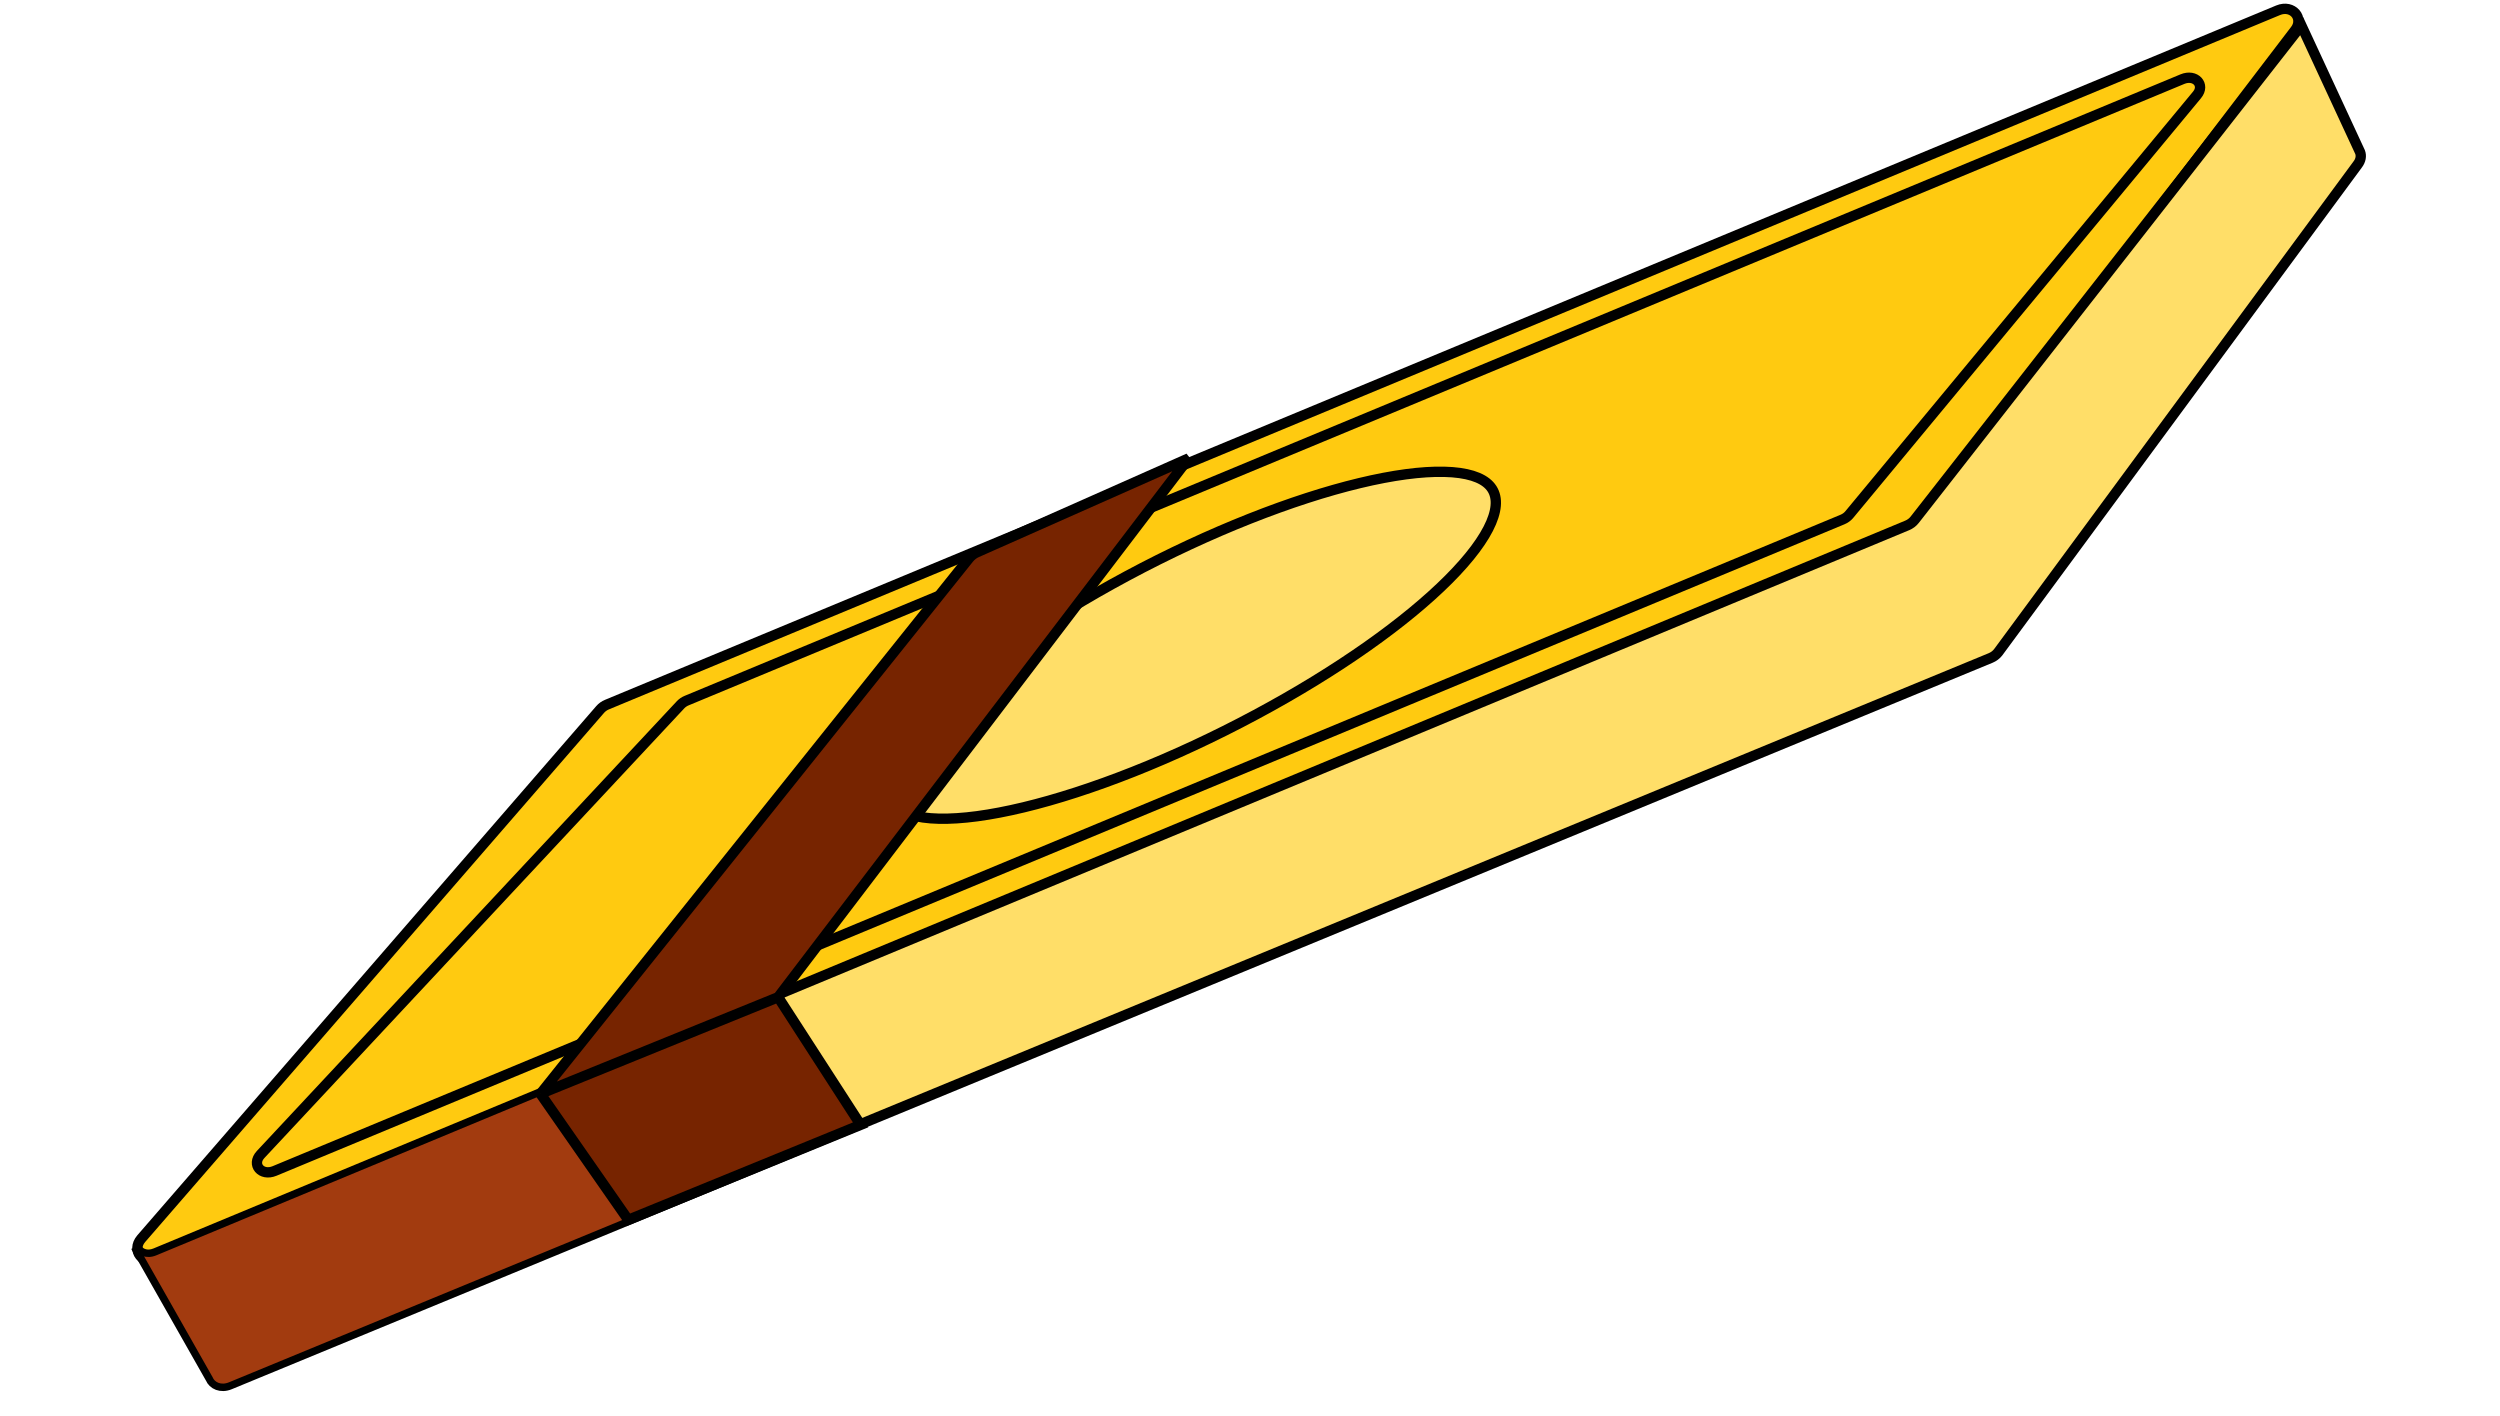
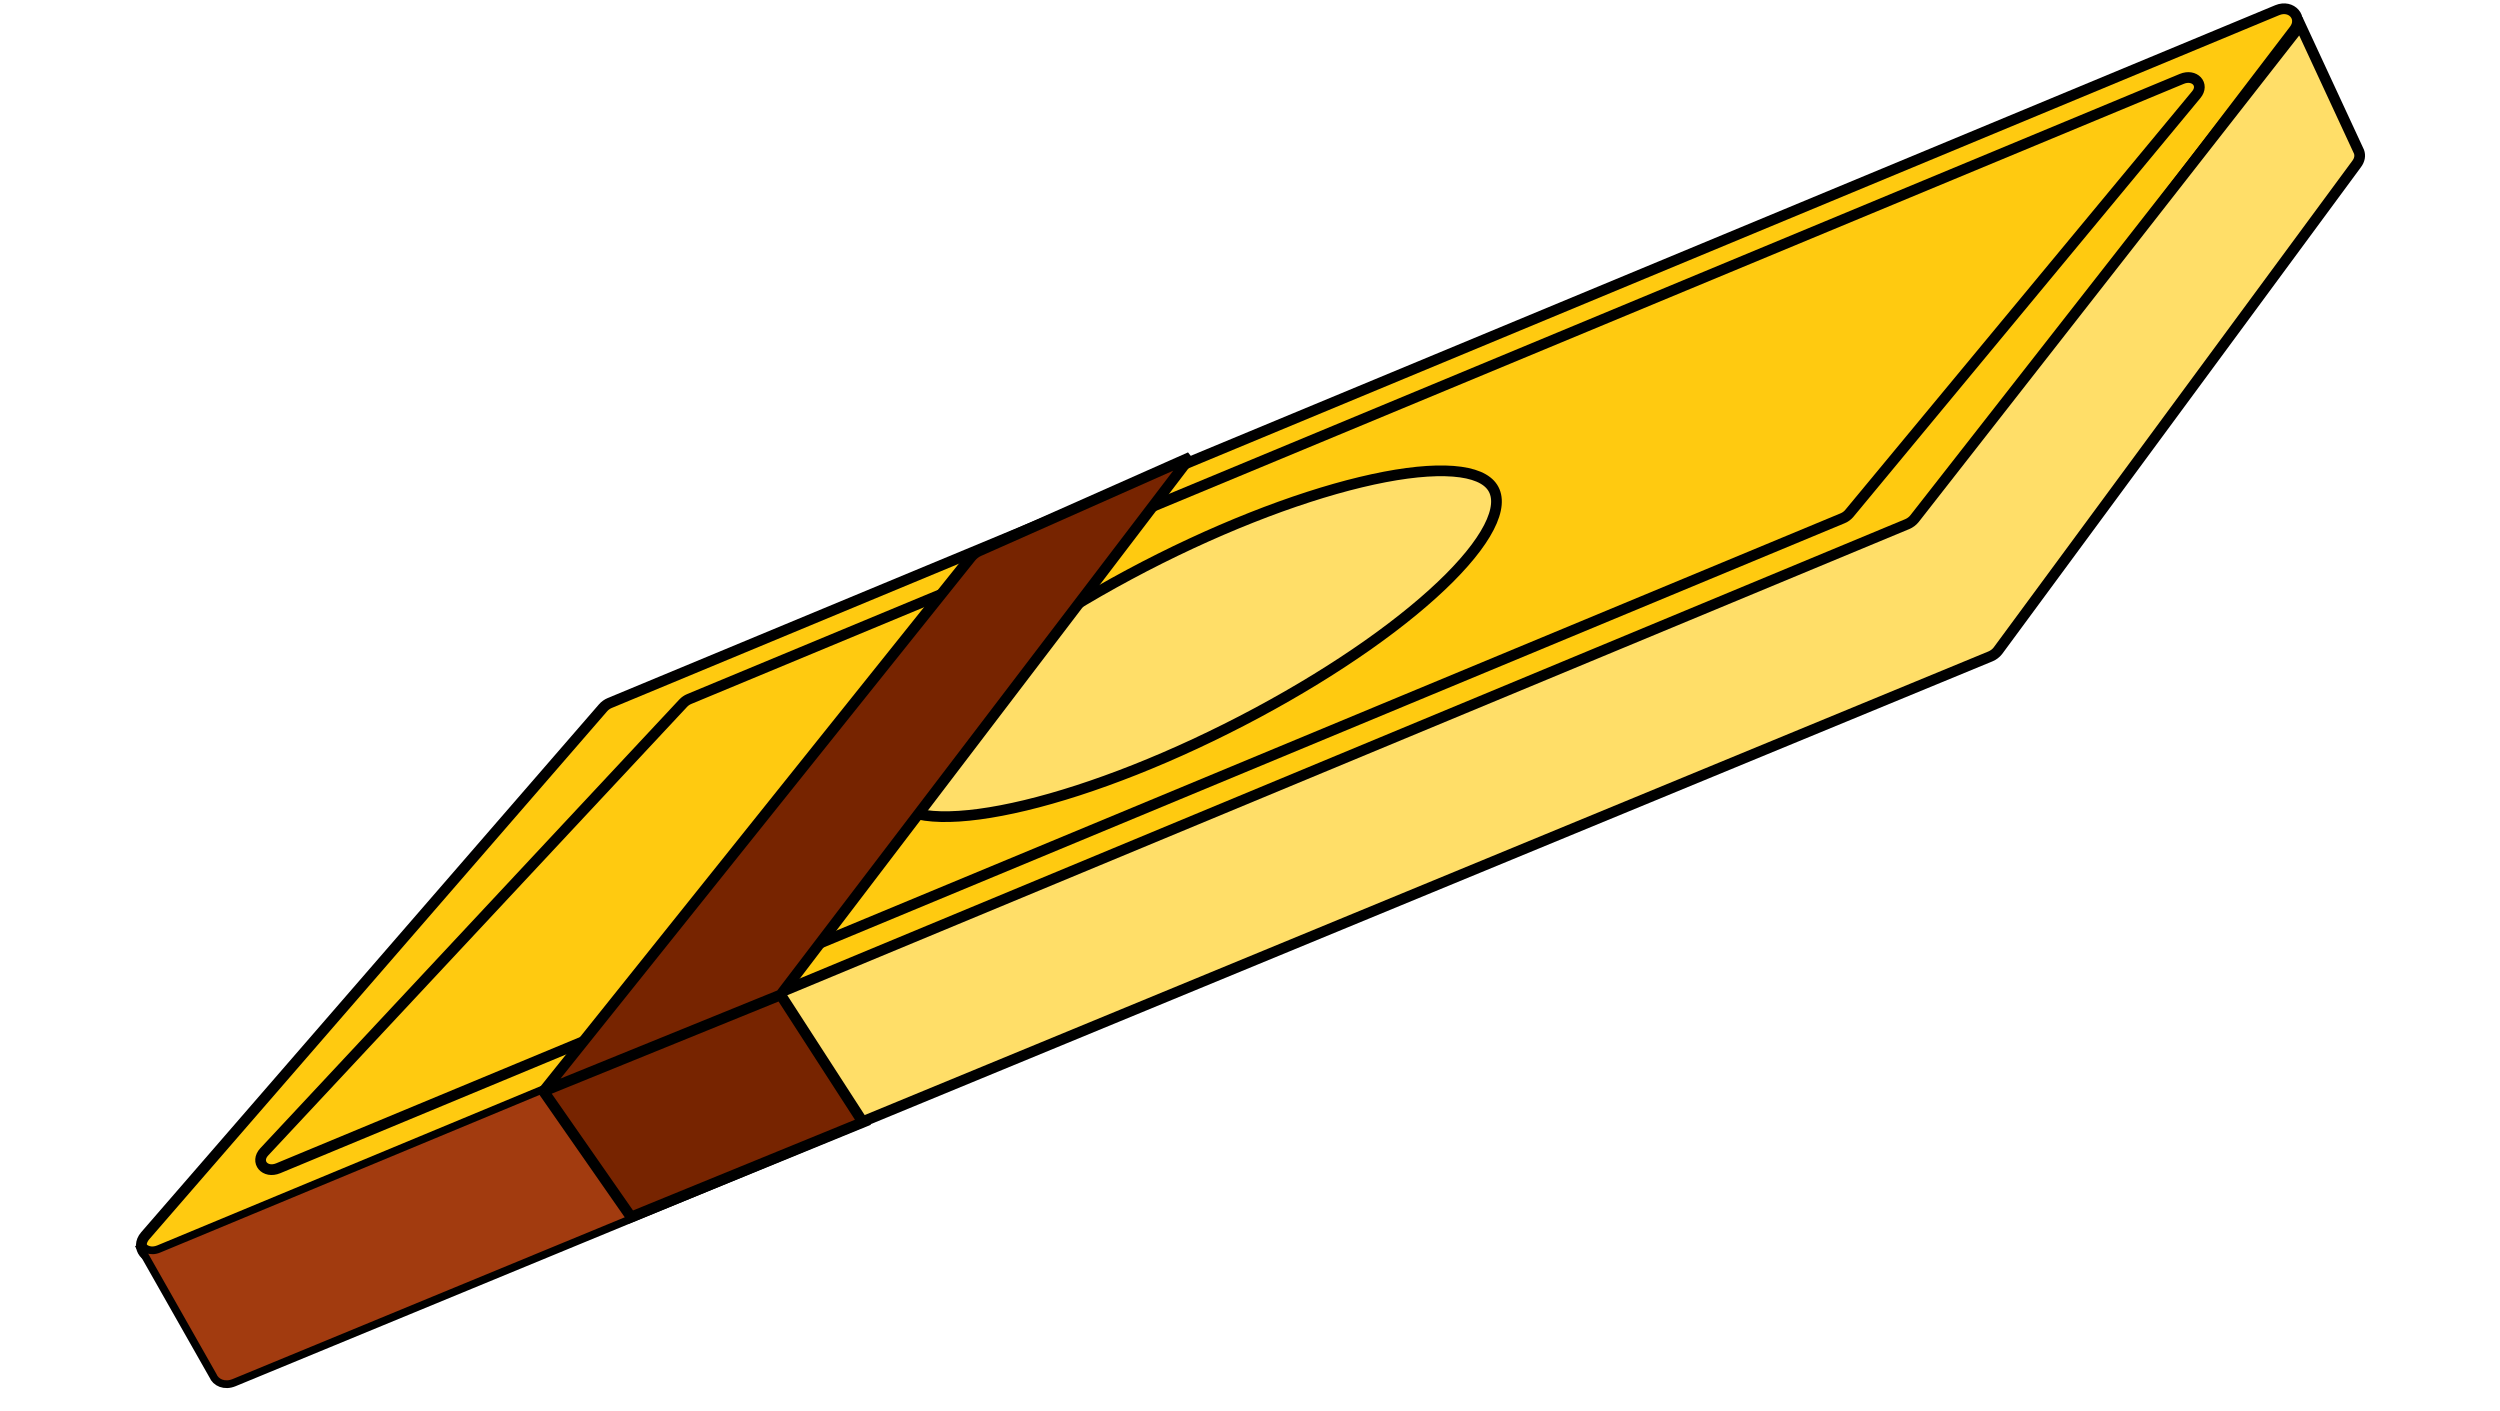
- <svg xmlns="http://www.w3.org/2000/svg" width="242" height="137" viewBox="0 0 242 137" fill="none">
-   <path d="M58.096 68.675L13.675 119.898C12.677 121.049 13.828 122.487 15.268 121.889L184.84 51.435C185.125 51.316 185.375 51.126 185.556 50.888L222.178 2.906C223.063 1.747 221.91 0.417 220.521 0.994L58.748 68.208C58.496 68.313 58.271 68.474 58.096 68.675Z" fill="#FFCA10" stroke="black" />
-   <path d="M65.875 68.224L25.229 111.754C24.316 112.732 25.294 113.884 26.582 113.348L178.357 50.288C178.612 50.182 178.838 50.018 179.005 49.817L212.671 9.187C213.484 8.206 212.501 7.144 211.258 7.66L66.463 67.82C66.238 67.914 66.035 68.053 65.875 68.224Z" fill="#FFCA10" stroke="black" />
-   <path d="M185.338 50.318L222.258 3.113C222.593 2.684 222.641 2.234 222.497 1.871L228.457 14.726C228.589 15.085 228.535 15.524 228.207 15.943L193.416 63.15C193.233 63.383 192.982 63.572 192.697 63.69L22.249 134.012C21.376 134.375 20.615 134.005 20.376 133.405L13.324 120.97C13.262 120.889 13.212 120.8 13.174 120.706L13.324 120.97C13.655 121.404 14.311 121.619 15.047 121.313L184.619 50.859C184.904 50.741 185.155 50.552 185.338 50.318Z" fill="#FFDE68" stroke="black" />
-   <path d="M13.324 120.968C13.263 120.887 13.212 120.799 13.175 120.705L13.324 120.968C13.655 121.403 14.311 121.618 15.047 121.312L52.6 105.71L61.105 117.98L22.25 134.011C21.376 134.374 20.616 134.004 20.377 133.403L13.324 120.968Z" fill="#A23B0F" />
-   <path d="M15.047 121.312C14.174 121.675 13.414 121.305 13.175 120.705L20.377 133.403C20.616 134.004 21.376 134.374 22.25 134.011L61.105 117.98L52.6 105.71L15.047 121.312Z" stroke="black" stroke-width="0.443" />
-   <path d="M144.18 46.995C144.917 47.789 145.022 48.984 144.345 50.581C143.674 52.163 142.275 54.036 140.236 56.08C136.164 60.165 129.619 64.857 121.562 69.177C113.505 73.498 105.495 76.609 99.069 78.154C95.853 78.928 93.064 79.301 90.88 79.25C88.675 79.198 87.231 78.721 86.494 77.926C85.758 77.131 85.652 75.937 86.329 74.339C87 72.758 88.4 70.885 90.438 68.84C94.51 64.756 101.055 60.063 109.112 55.743C117.169 51.423 125.179 48.311 131.605 46.766C134.822 45.993 137.611 45.62 139.795 45.671C142 45.722 143.443 46.2 144.18 46.995Z" fill="#FFDE68" stroke="black" />
-   <path d="M52.317 105.877L93.787 54.06C93.992 53.803 94.255 53.6 94.552 53.468L115.057 44.369L75.324 96.528L83.308 108.885L60.814 118.081L52.317 105.877Z" fill="#772400" />
-   <path d="M52.317 105.877L93.787 54.06C93.992 53.803 94.255 53.6 94.552 53.468L115.057 44.369L75.324 96.528M52.317 105.877L60.814 118.081L83.308 108.885L75.324 96.528M52.317 105.877L75.324 96.528" stroke="black" />
+ <svg xmlns="http://www.w3.org/2000/svg" width="280" height="158" viewBox="0 0 280 158" fill="none">
+   <path d="M67.544 79.273L16.263 138.406C15.111 139.734 16.44 141.394 18.101 140.704L213.858 59.37C214.187 59.234 214.475 59.014 214.685 58.739L256.962 3.348C257.983 2.01 256.652 0.475 255.049 1.141L68.296 78.734C68.005 78.855 67.745 79.041 67.544 79.273Z" fill="#FFCA10" stroke="black" stroke-width="1.2" />
+   <path d="M76.521 78.753L29.599 129.004C28.545 130.133 29.674 131.463 31.161 130.845L206.372 58.048C206.667 57.925 206.927 57.736 207.12 57.503L245.984 10.6C246.923 9.467 245.788 8.241 244.353 8.837L77.2 78.286C76.94 78.394 76.705 78.556 76.521 78.753Z" fill="#FFCA10" stroke="black" stroke-width="1.2" />
+   <path d="M214.431 58.082L257.051 3.588C257.439 3.092 257.494 2.573 257.328 2.153L264.208 16.994C264.36 17.408 264.298 17.914 263.92 18.398L223.756 72.894C223.545 73.164 223.255 73.382 222.926 73.519L26.159 154.699C25.15 155.118 24.272 154.691 23.997 153.998L15.855 139.643C15.784 139.55 15.726 139.447 15.682 139.339L15.855 139.643C16.237 140.145 16.995 140.393 17.844 140.04L213.601 58.706C213.93 58.569 214.219 58.352 214.431 58.082Z" fill="#FFDE68" stroke="black" stroke-width="1.2" />
+   <path d="M15.857 139.642C15.786 139.548 15.728 139.446 15.685 139.337L15.857 139.642C16.24 140.143 16.997 140.391 17.847 140.038L61.197 122.027L71.016 136.192L26.161 154.698C25.153 155.117 24.275 154.69 23.999 153.997L15.857 139.642Z" fill="#A23B0F" />
+   <path d="M17.847 140.038C16.839 140.457 15.961 140.03 15.685 139.337L23.999 153.997C24.275 154.69 25.153 155.117 26.161 154.698L71.016 136.192L61.197 122.027L17.847 140.038Z" stroke="black" stroke-width="0.532" />
+   <path d="M166.898 54.256C167.74 55.165 167.865 56.536 167.084 58.378C166.311 60.201 164.697 62.361 162.345 64.721C157.645 69.434 150.091 74.85 140.792 79.837C131.492 84.823 122.247 88.415 114.832 90.198C111.12 91.09 107.903 91.52 105.386 91.461C102.843 91.402 101.187 90.852 100.345 89.942C99.502 89.033 99.377 87.662 100.158 85.82C100.931 83.997 102.545 81.837 104.898 79.478C109.597 74.764 117.151 69.348 126.45 64.362C135.75 59.375 144.995 55.784 152.41 54.001C156.122 53.108 159.339 52.678 161.857 52.737C164.399 52.797 166.055 53.347 166.898 54.256Z" fill="#FFDE68" stroke="black" stroke-width="1.2" />
+   <path d="M60.873 122.22L108.731 62.419C108.978 62.111 109.293 61.868 109.65 61.709L133.301 51.215L87.432 111.427L96.649 125.692L70.681 136.308L60.873 122.22Z" fill="#772400" />
+   <path d="M60.873 122.22L108.731 62.419C108.978 62.111 109.293 61.868 109.65 61.709L133.301 51.215L87.432 111.427M60.873 122.22L70.681 136.308L96.649 125.692L87.432 111.427M60.873 122.22L87.432 111.427" stroke="black" stroke-width="1.2" />
</svg>
